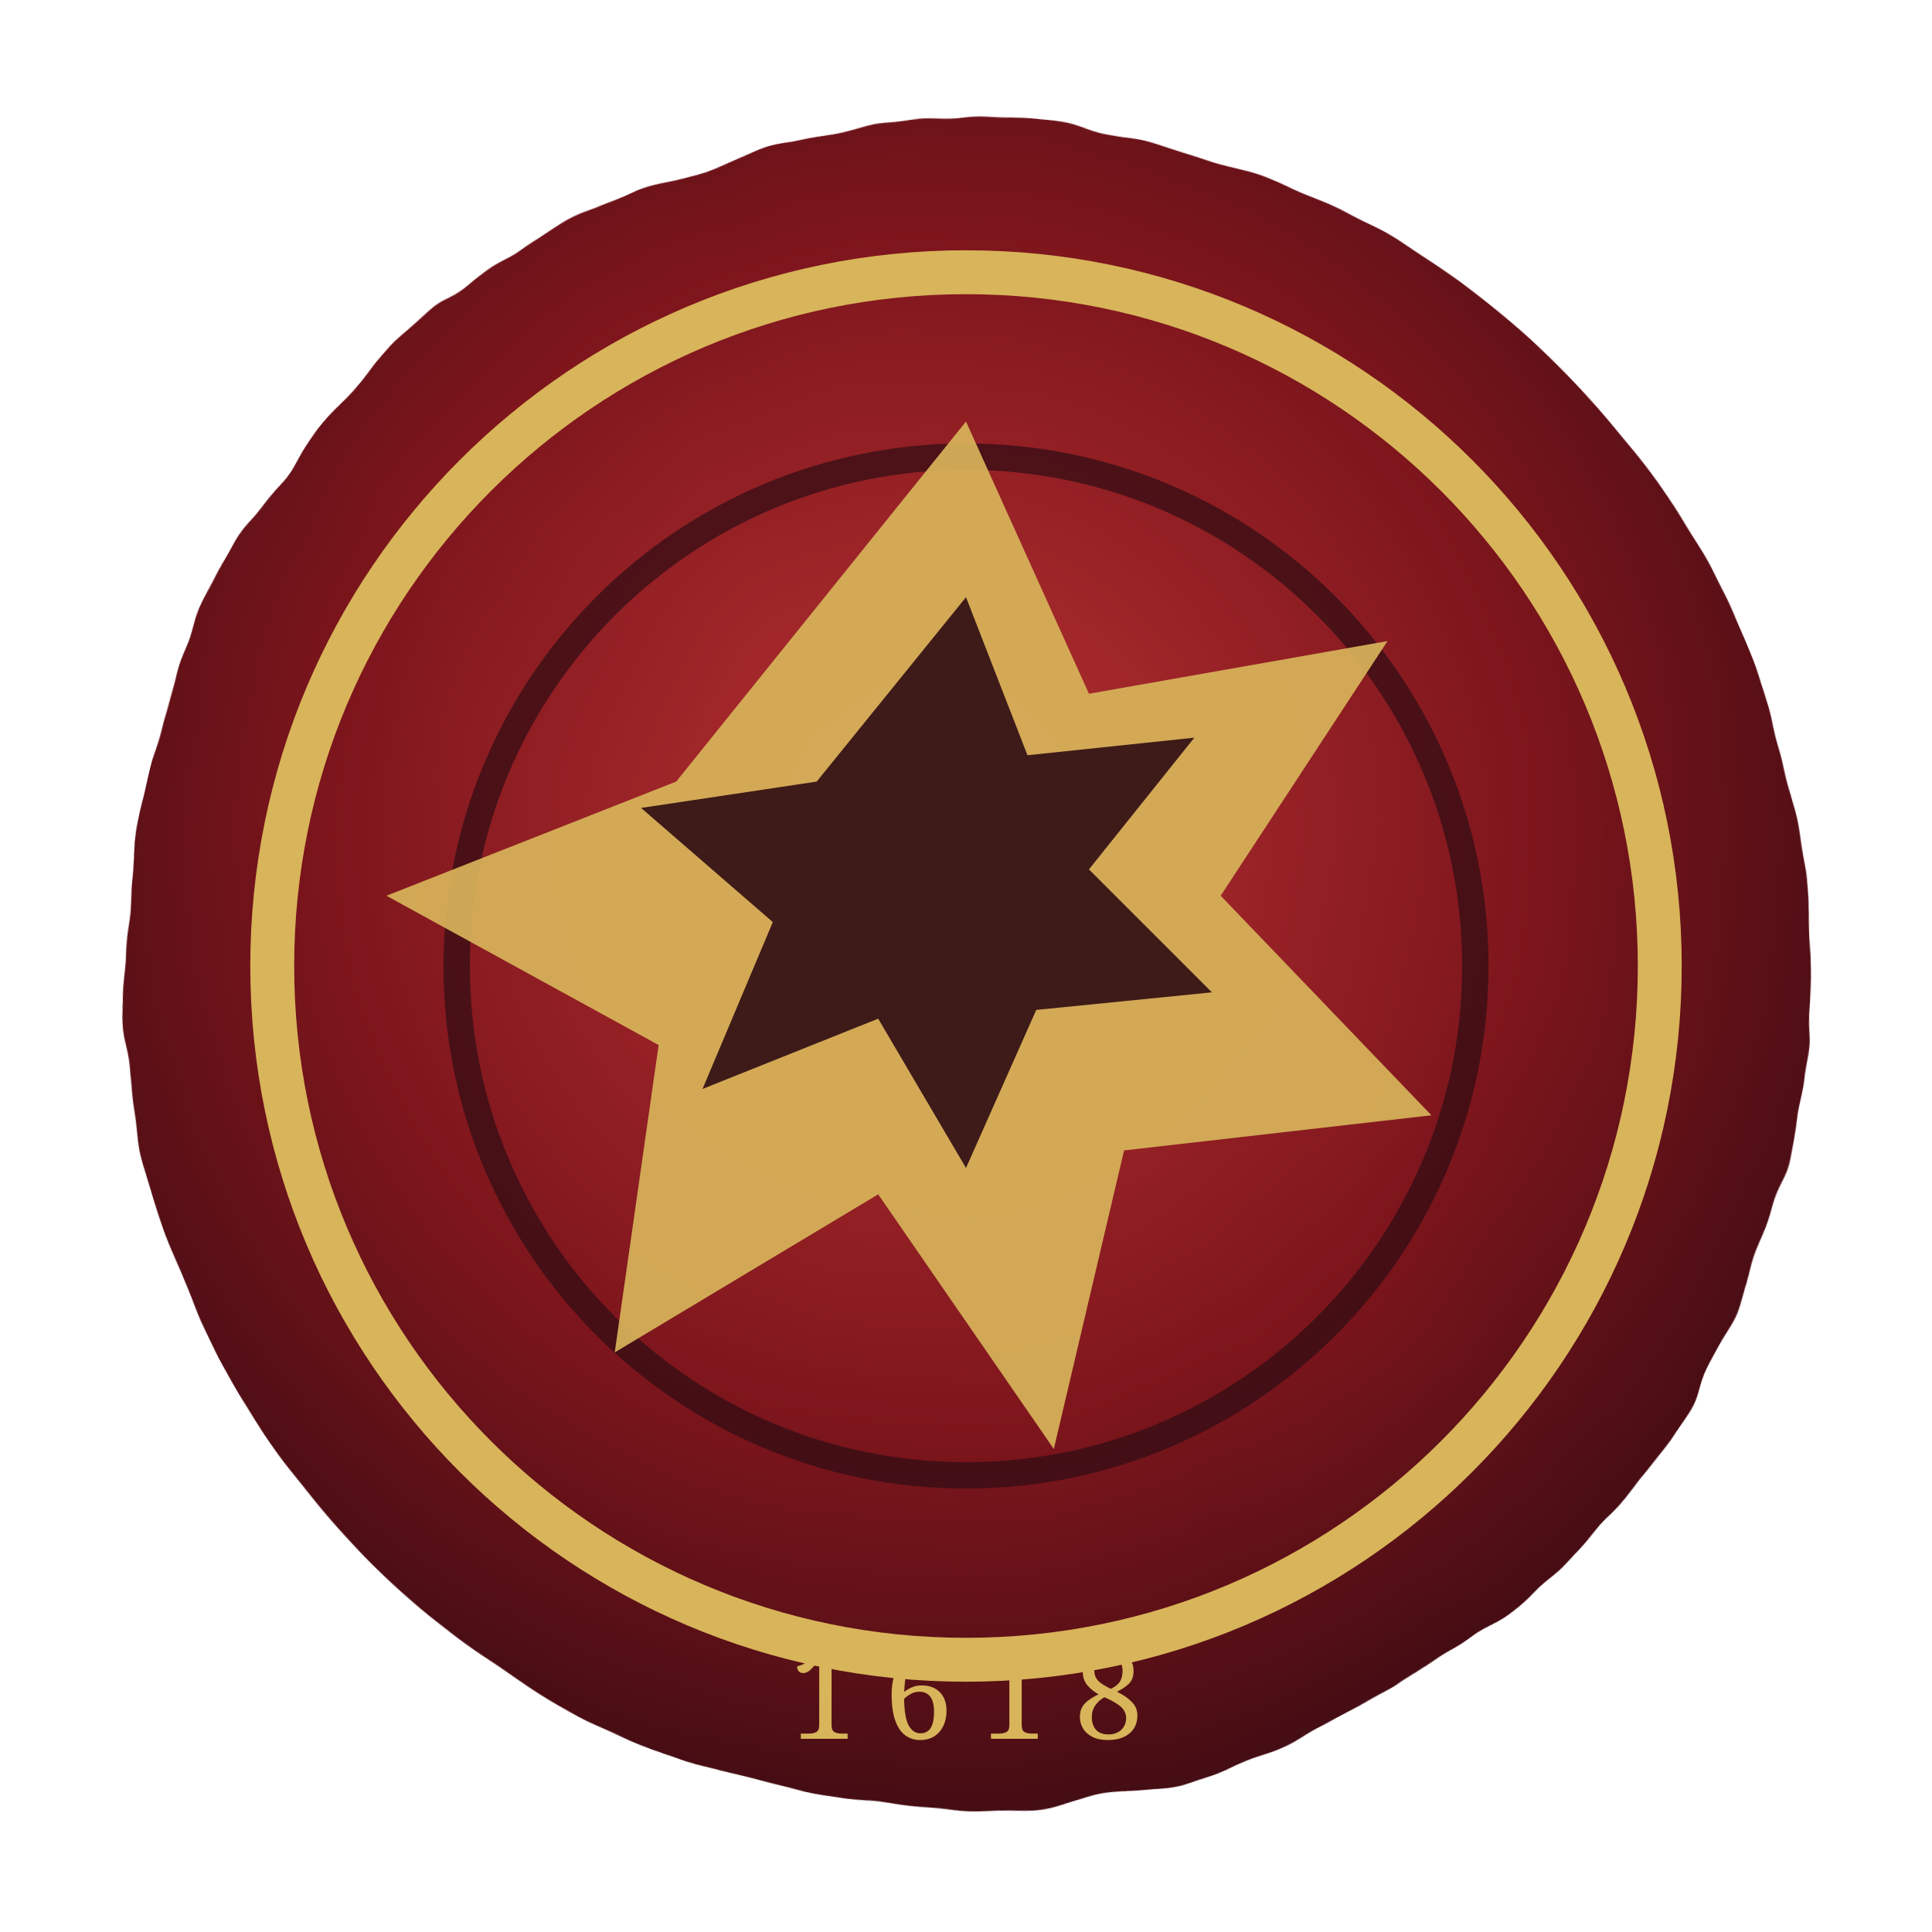
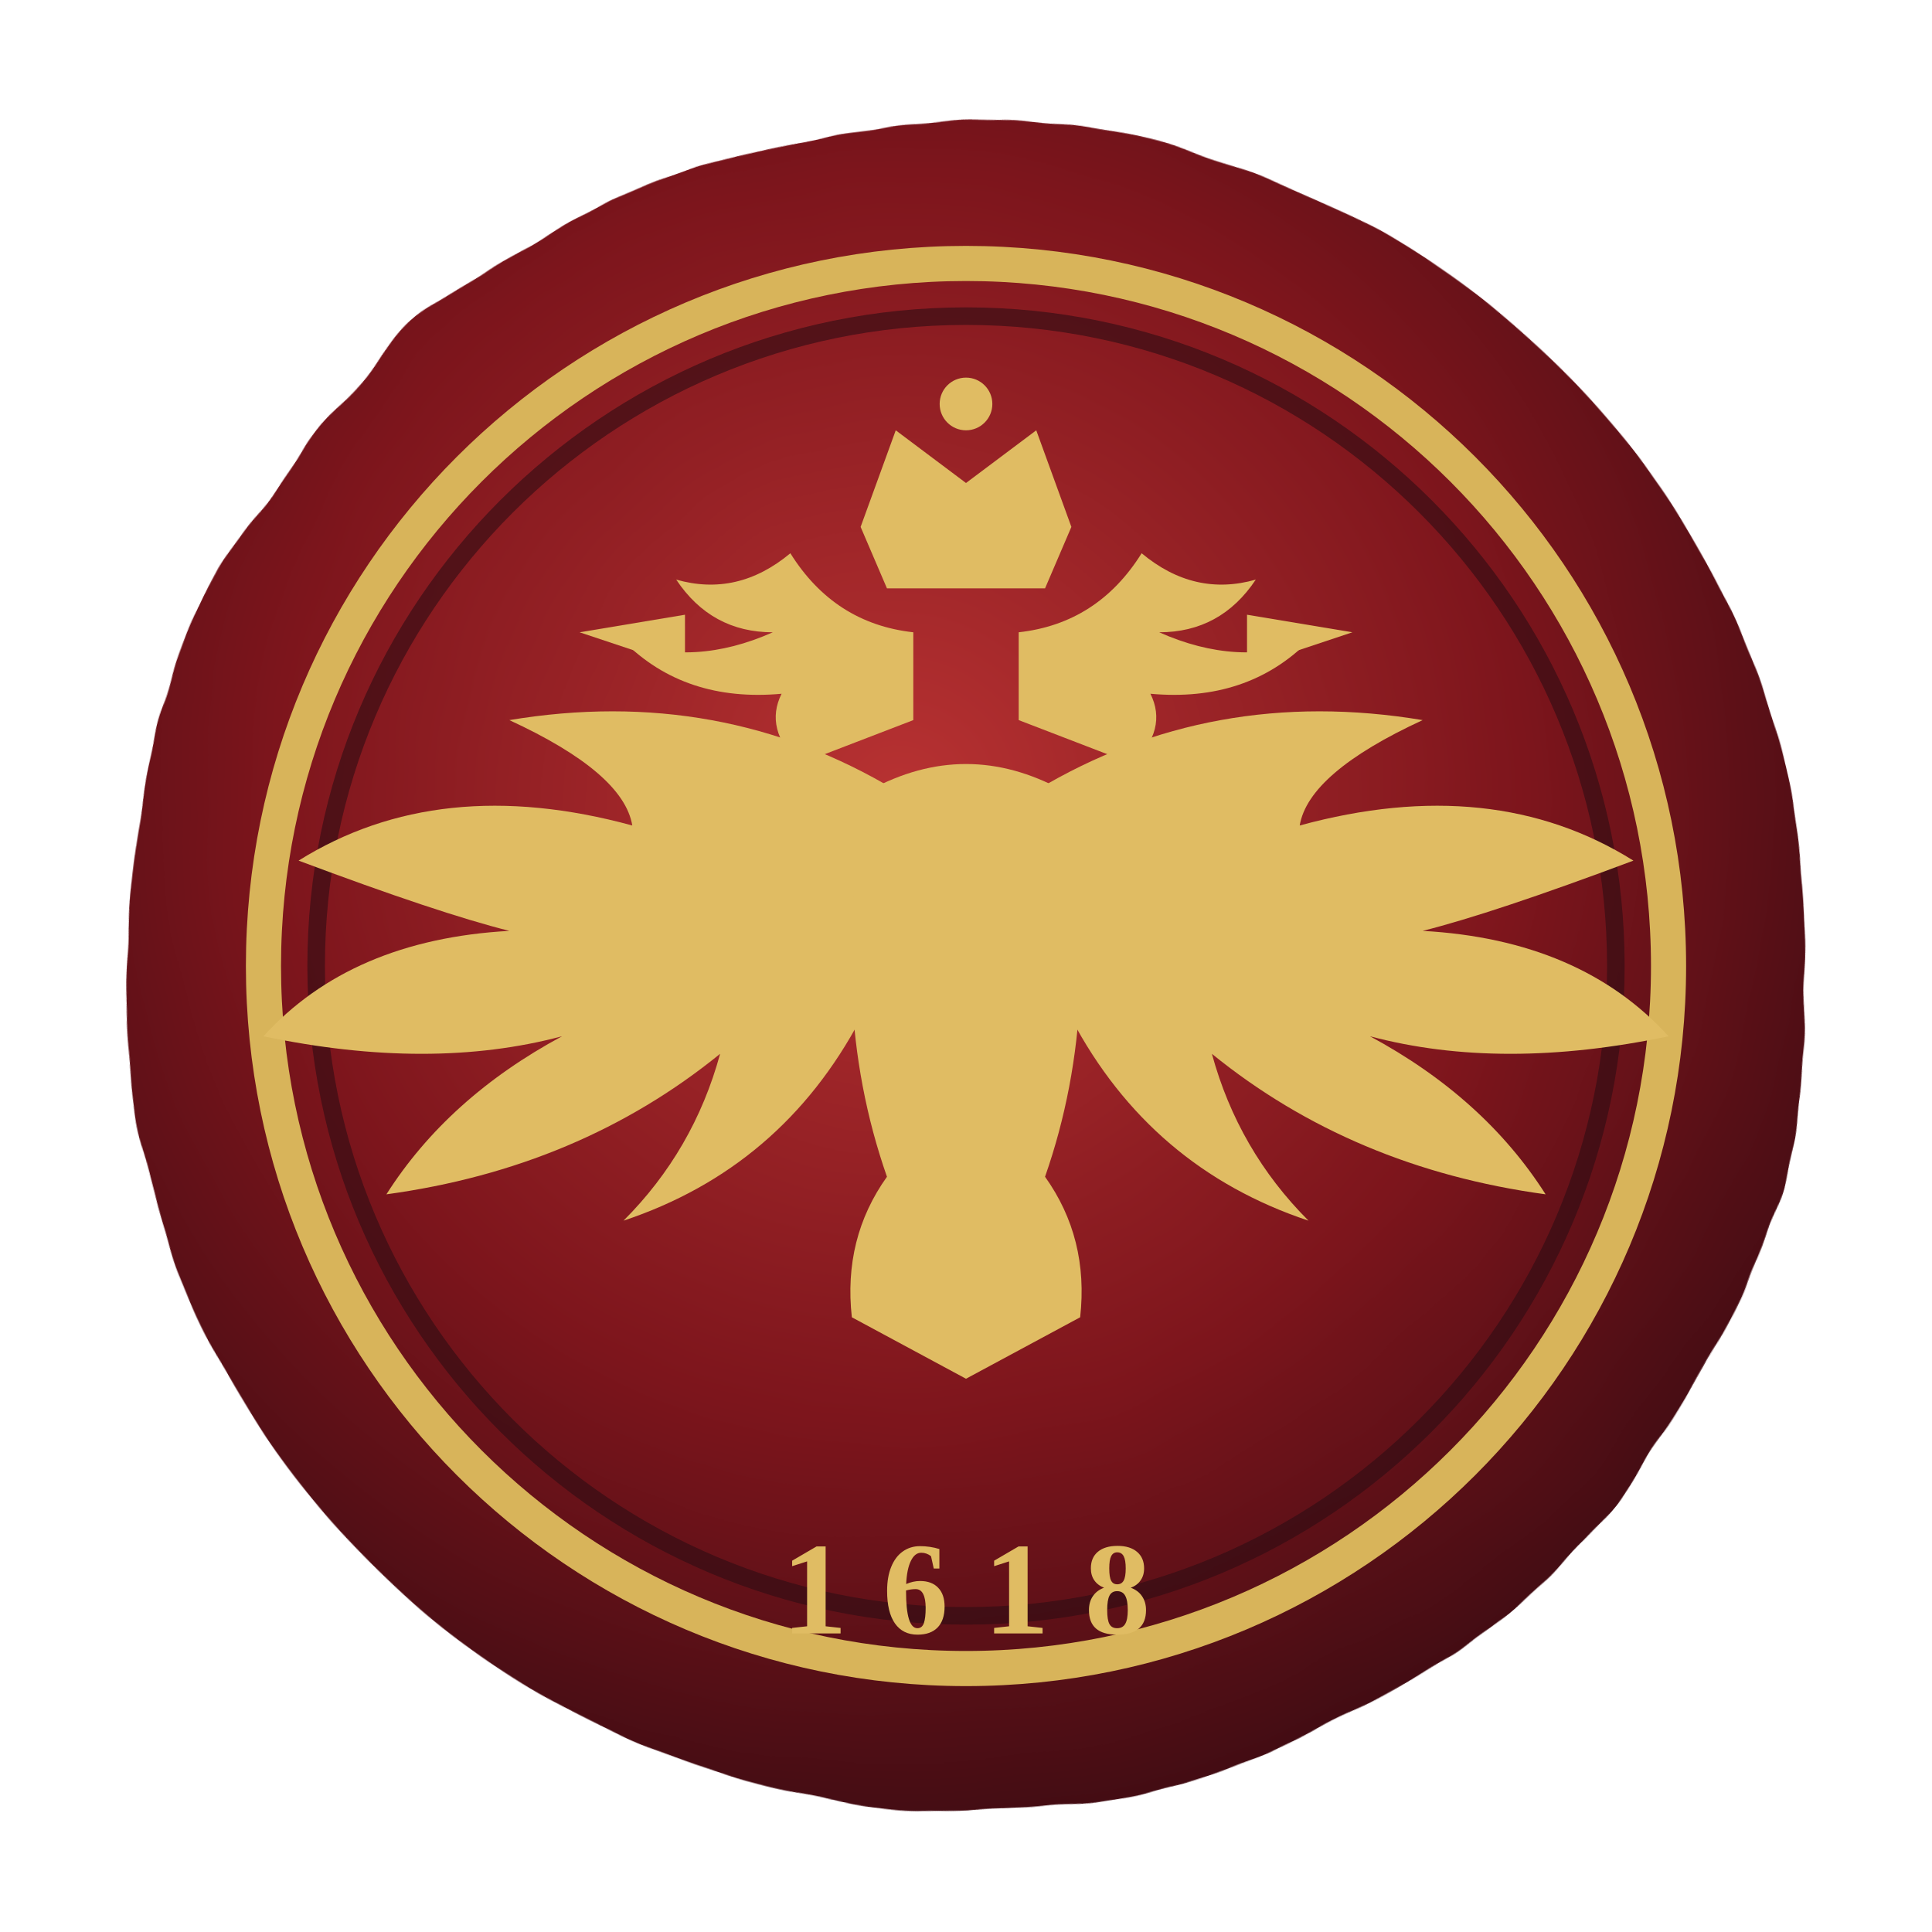
<svg xmlns="http://www.w3.org/2000/svg" viewBox="0 0 220 220" role="img" aria-labelledby="title desc">
  <defs>
-     <radialGradient id="wax" cx="48%" cy="42%" r="62%">
+     <radialGradient id="wax" cx="46%" cy="40%" r="64%">
      <stop offset="0" stop-color="#b83232" />
      <stop offset="0.58" stop-color="#7d151c" />
      <stop offset="1" stop-color="#3b0b12" />
    </radialGradient>
    <filter id="rough">
-       <feTurbulence type="fractalNoise" baseFrequency="0.055" numOctaves="3" seed="24" />
-       <feDisplacementMap in="SourceGraphic" scale="2.5" />
+       <feTurbulence type="fractalNoise" baseFrequency="0.05" numOctaves="3" seed="24" />
+       <feDisplacementMap in="SourceGraphic" scale="2" />
    </filter>
  </defs>
  <circle cx="110" cy="110" r="96" fill="url(#wax)" filter="url(#rough)" />
-   <circle cx="110" cy="110" r="79" fill="none" stroke="#d8b45a" stroke-width="5" />
-   <circle cx="110" cy="110" r="58" fill="none" stroke="#2d0b12" stroke-width="3" opacity="0.7" />
-   <path d="M110 48l14 31 34-6-19 29 24 25-35 4-8 34-20-29-30 18 5-35-31-17 33-13z" fill="#d8b45a" opacity="0.92" />
-   <path d="M110 68l7 18 19-2-12 15 14 14-20 2-8 18-10-17-20 8 8-19-15-13 20-3z" fill="#2d0b12" opacity="0.9" />
-   <text x="110" y="198" text-anchor="middle" font-family="serif" font-size="14" fill="#d8b45a" letter-spacing="3">1618</text>
+   <circle cx="110" cy="110" r="80" fill="none" stroke="#d8b45a" stroke-width="4" />
+   <circle cx="110" cy="110" r="74" fill="none" stroke="#2d0b12" stroke-width="2" opacity="0.6" />
+   <g fill="#e0bc63">
+     <path d="M98 60 l4 -11 l8 6 l8 -6 l4 11 l-3 7 l-18 0z" />
+     <circle cx="110" cy="46" r="3" />
+     <path d="M104 72 q-9 -1 -14 -9 q-6 5 -13 3 q4 6 11 6 q-9 4 -17 1 q7 7 18 6 q-2 4 2 8 l13 -5z" />
+     <polygon points="78,70 66,72 78,76" />
+     <path d="M116 72 q9 -1 14 -9 q6 5 13 3 q-4 6 -11 6 q9 4 17 1 q-7 7 -18 6 q2 4 -2 8 l-13 -5z" />
+     <polygon points="142,70 154,72 142,76" />
+     <path d="M102 90 q-20 -12 -44 -8 q13 6 14 12 q-22 -6 -38 4 q16 6 24 8 q-18 1 -28 12 q19 4 34 0 q-13 7 -20 18 q22 -3 38 -16 q-3 11 -11 19 q18 -6 27 -23z" />
+     <path d="M118 90 q20 -12 44 -8 q-13 6 -14 12 q22 -6 38 4 q-16 6 -24 8 q18 1 28 12 q-19 4 -34 0 q13 7 20 18 q-22 -3 -38 -16 q3 11 11 19 q-18 -6 -27 -23z" />
+     <path d="M99 90 q11 -6 22 0 q5 24 -2 44 q5 7 4 16 l-13 7 l-13 -7 q-1 -9 4 -16 q-7 -20 -2 -44z" />
+   </g>
+   <text x="110" y="186" text-anchor="middle" font-family="Georgia, 'Times New Roman', serif" font-size="15" font-weight="700" fill="#e0bc63" letter-spacing="4">1618</text>
</svg>
